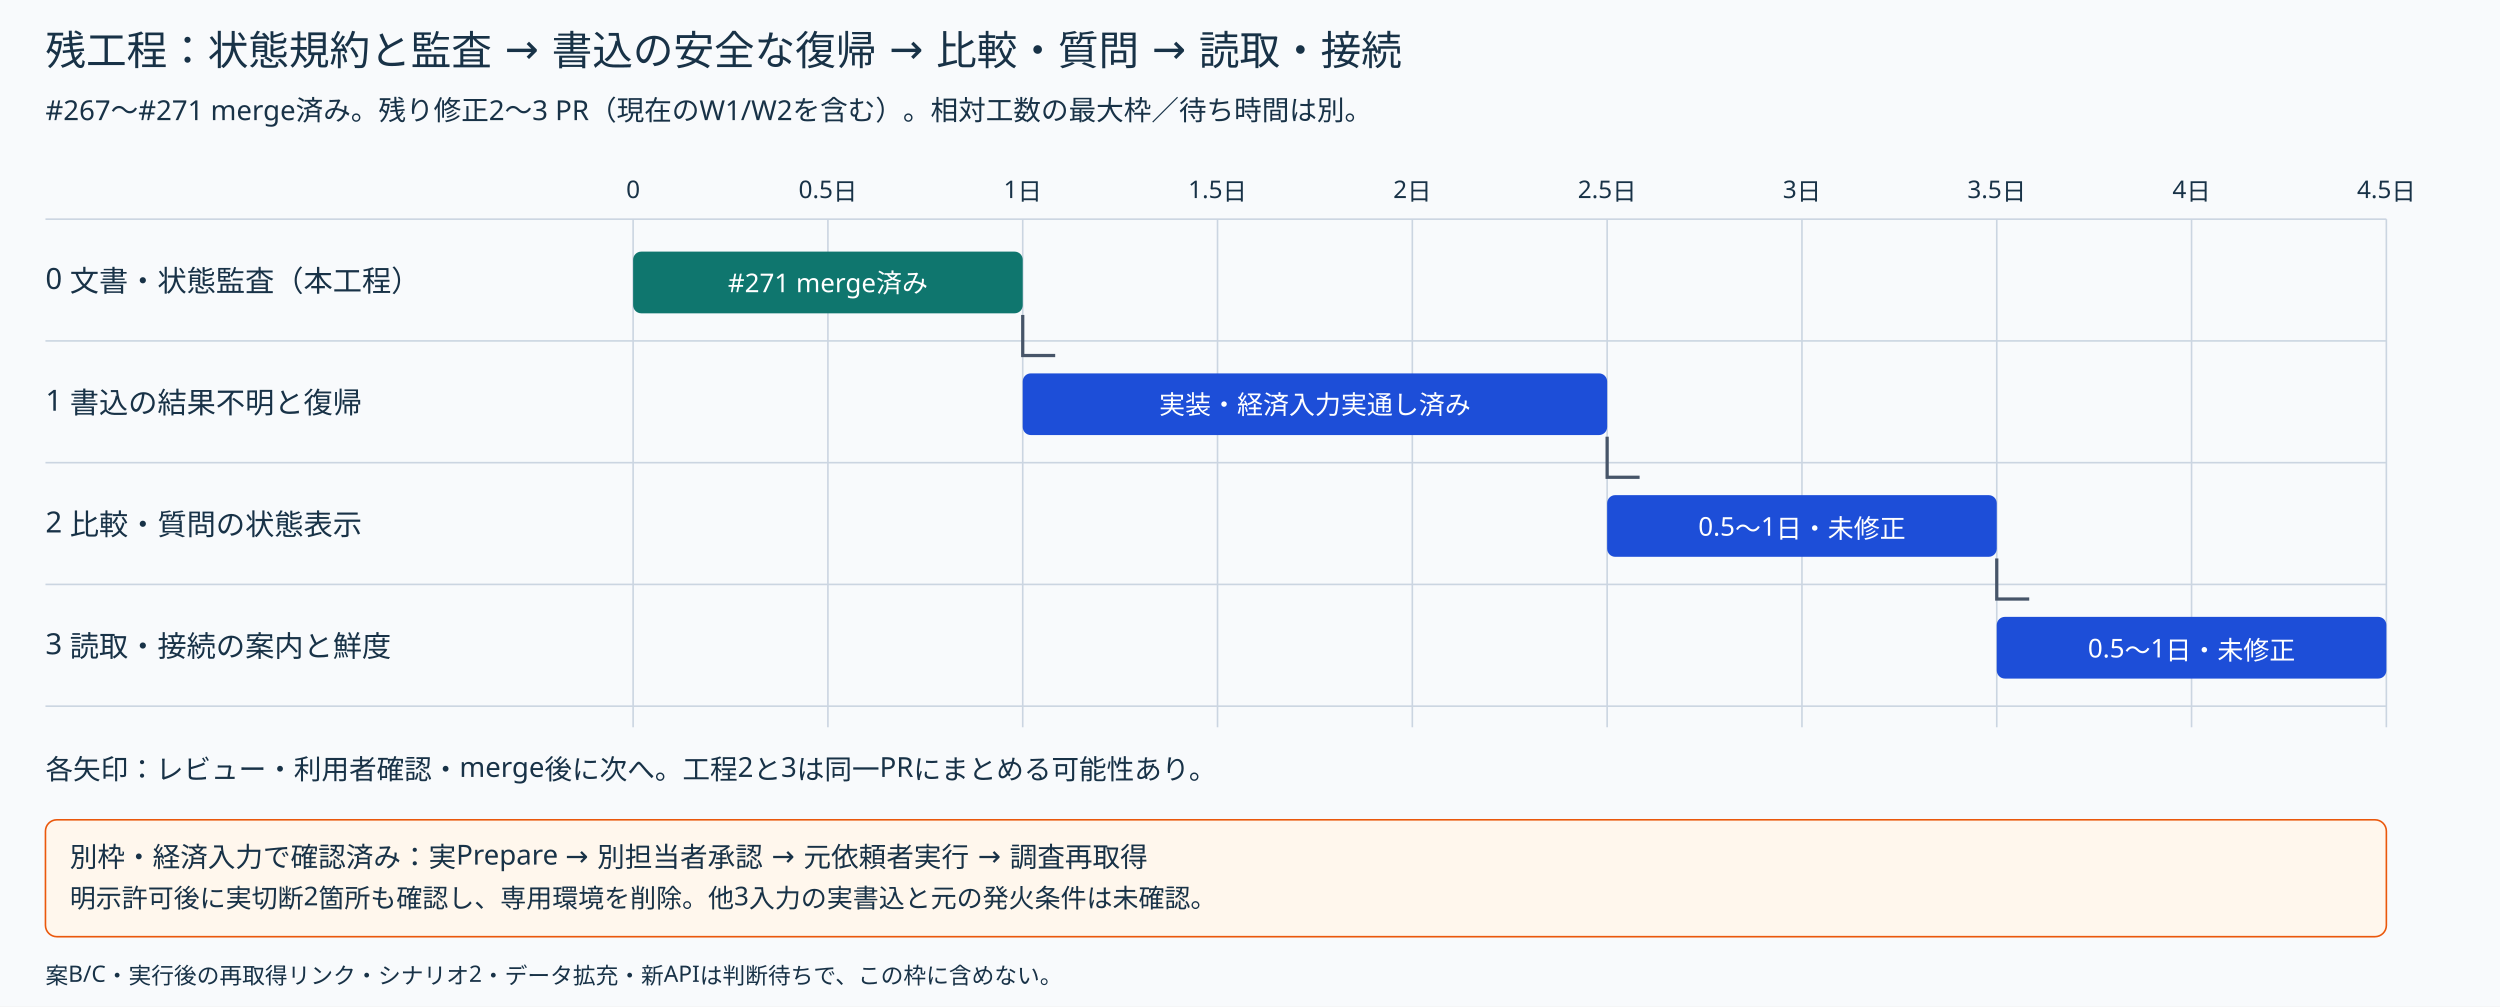
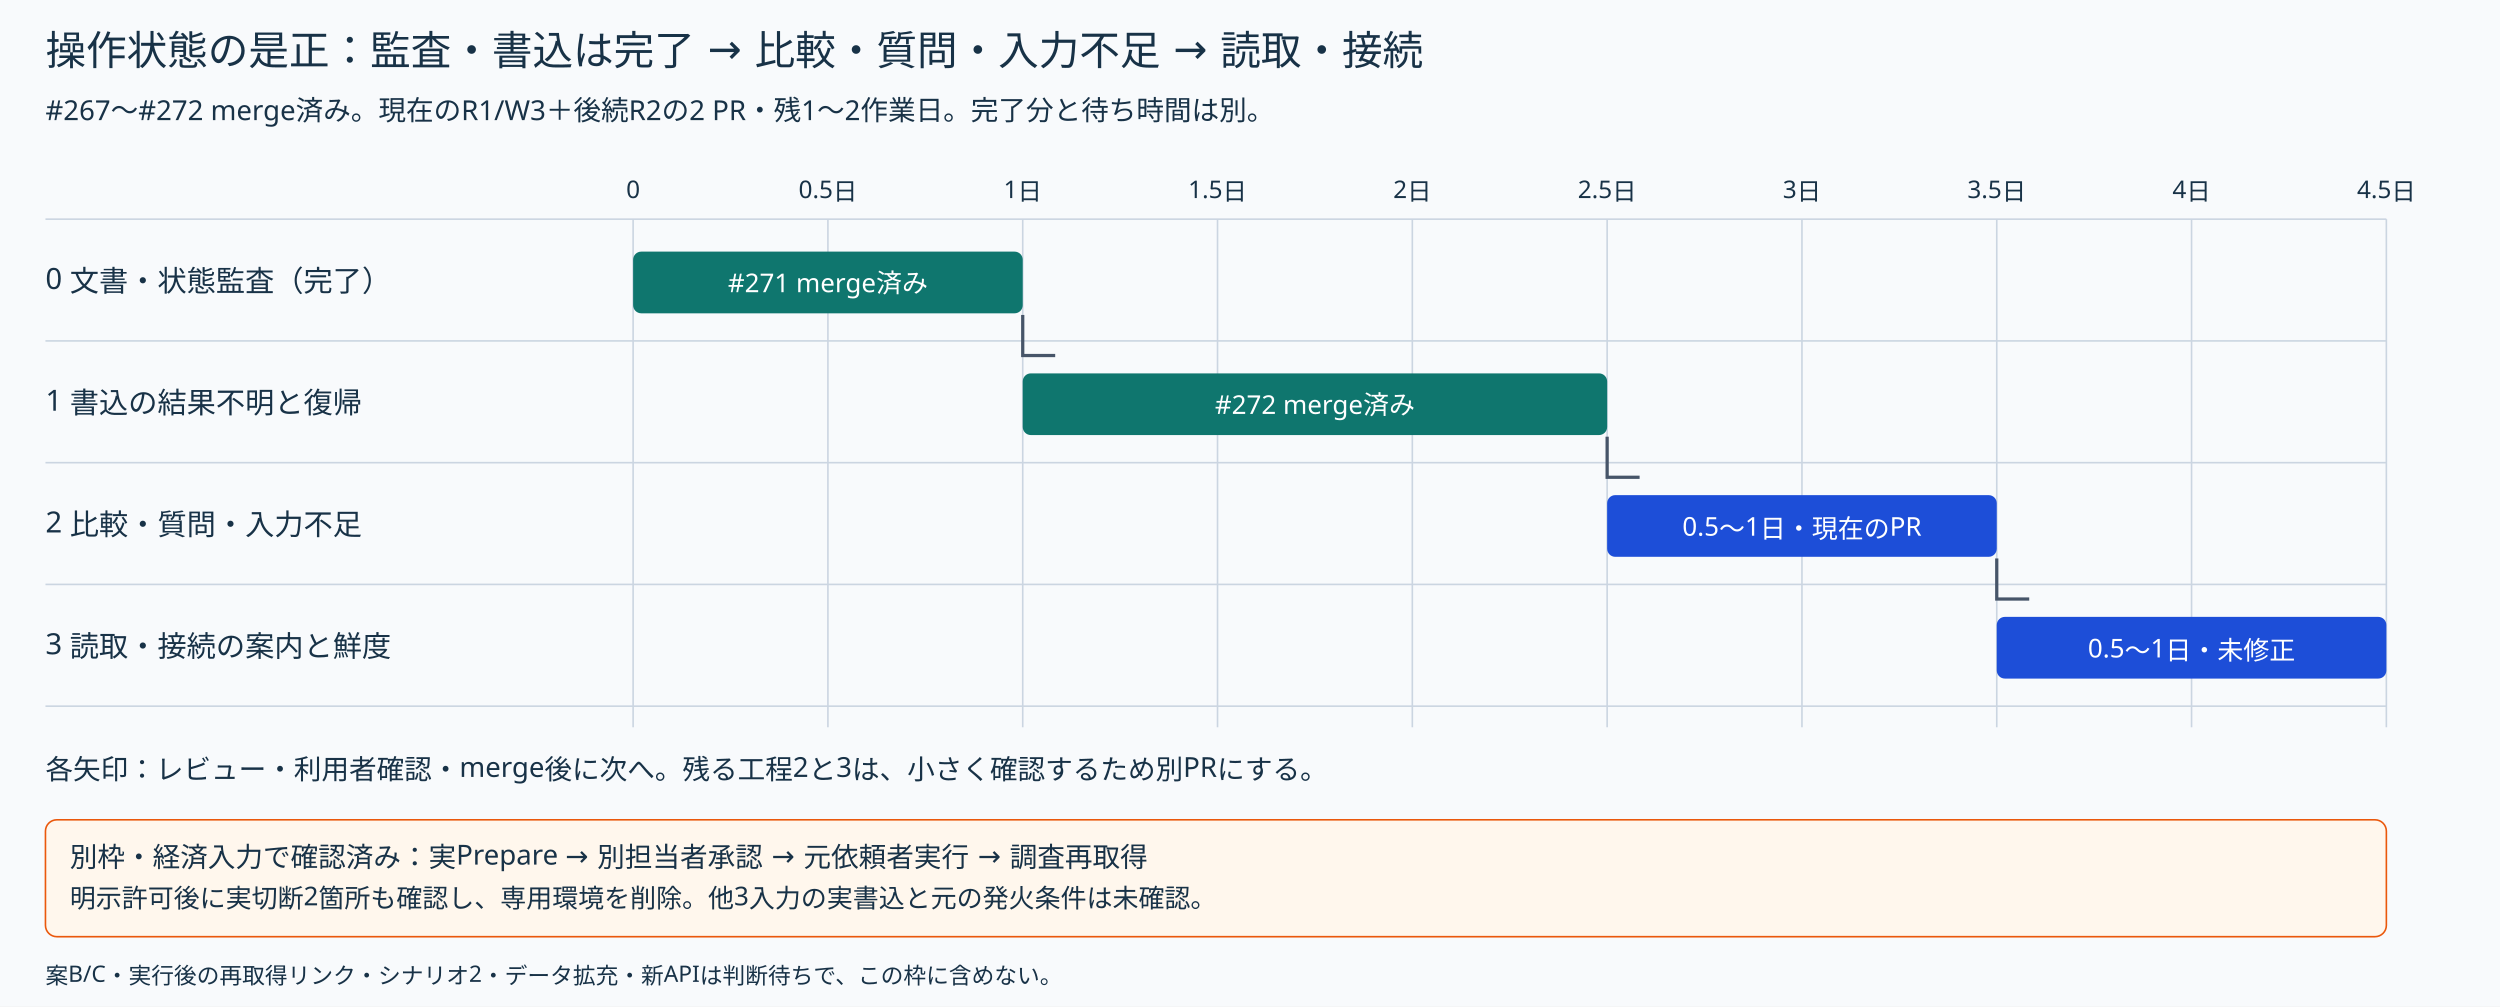
<svg xmlns="http://www.w3.org/2000/svg" width="1540" height="620" viewBox="0 0 1540 620" role="img" aria-labelledby="title desc">
  <rect width="1540" height="620" fill="#f8fafc" />
  <g font-family="sans-serif" fill="#183247">
-     <text x="28" y="40" font-size="25">残工程：状態規約と監査 → 書込の安全な復帰 → 比較・質問 → 読取・接続</text>
-     <text x="28" y="74" font-size="17">#267〜#271 merge済み。残り修正2〜3 PR（現在のW1/W2を含む）。相対工数の最大枠／待ち時間は別。</text>
+     <text x="28" y="40" font-size="25">操作状態の是正：監査・書込は完了 → 比較・質問・入力不足 → 読取・接続</text>
+     <text x="28" y="74" font-size="17">#267〜#272 merge済み。現在のR1/W3＋後続R2の2 PR・残1〜2作業日。完了分と待ち時間は別。</text>
    <g stroke="#cbd5e1" stroke-width="1">
      <path d="M390 135V448 M510 135V448 M630 135V448 M750 135V448 M870 135V448 M990 135V448 M1110 135V448 M1230 135V448 M1350 135V448 M1470 135V448" />
      <path d="M28 135H1470 M28 210H1470 M28 285H1470 M28 360H1470 M28 435H1470" />
    </g>
    <g font-size="15" text-anchor="middle">
      <text x="390" y="122">0</text>
      <text x="510" y="122">0.5日</text>
      <text x="630" y="122">1日</text>
      <text x="750" y="122">1.5日</text>
      <text x="870" y="122">2日</text>
      <text x="990" y="122">2.5日</text>
      <text x="1110" y="122">3日</text>
      <text x="1230" y="122">3.5日</text>
      <text x="1350" y="122">4日</text>
      <text x="1470" y="122">4.5日</text>
    </g>
    <g font-size="18">
-       <text x="28" y="178">0 文書・状態監査（本工程）</text>
+       <text x="28" y="178">0 文書・状態監査（完了）</text>
      <text x="28" y="253">1 書込の結果不明と復帰</text>
-       <text x="28" y="328">2 比較・質問の状態表示</text>
+       <text x="28" y="328">2 比較・質問・入力不足</text>
      <text x="28" y="403">3 読取・接続の案内と鮮度</text>
    </g>
    <rect x="390" y="155" width="240" height="38" rx="5" fill="#0f766e" />
-     <rect x="630" y="230" width="360" height="38" rx="5" fill="#1d4ed8" />
+     <rect x="630" y="230" width="360" height="38" rx="5" fill="#0f766e" />
    <rect x="990" y="305" width="240" height="38" rx="5" fill="#1d4ed8" />
    <rect x="1230" y="380" width="240" height="38" rx="5" fill="#1d4ed8" />
    <g fill="white" font-size="16" text-anchor="middle">
      <text x="510" y="180">#271 merge済み</text>
-       <text x="810" y="255">実装・経済入力実通し済み</text>
-       <text x="1110" y="330">0.5〜1日・未修正</text>
+       <text x="810" y="255">#272 merge済み</text>
+       <text x="1110" y="330">0.5〜1日・現在のPR</text>
      <text x="1350" y="405">0.5〜1日・未修正</text>
    </g>
    <path d="M630 194V219H650 M990 269V294H1010 M1230 344V369H1250" fill="none" stroke="#475569" stroke-width="2" />
-     <text x="28" y="480" font-size="17">各矢印：レビュー・利用者確認・merge後に次へ。工程2と3は同一PRにまとめる可能性あり。</text>
+     <text x="28" y="480" font-size="17">各矢印：レビュー・利用者確認・merge後に次へ。残る工程2と3は、小さく確認するため別PRにする。</text>
    <rect x="28" y="505" width="1442" height="72" rx="7" fill="#fff7ed" stroke="#ea580c" />
    <text x="43" y="534" font-size="17">別枠・経済入力で確認済み：実Prepare → 別担当者承認 → 元依頼者実行 → 調査再取得</text>
    <text x="43" y="559" font-size="16">明示許可後に実切断2箇所も確認し、専用環境を削除。他3入力の実書込と元の発火条件は未確認。</text>
    <text x="28" y="606" font-size="14">案B/C・実行後の再取得リンク・シナリオ2・データ拡充・新APIは判断待ちで、この枠に含めない。</text>
  </g>
</svg>
